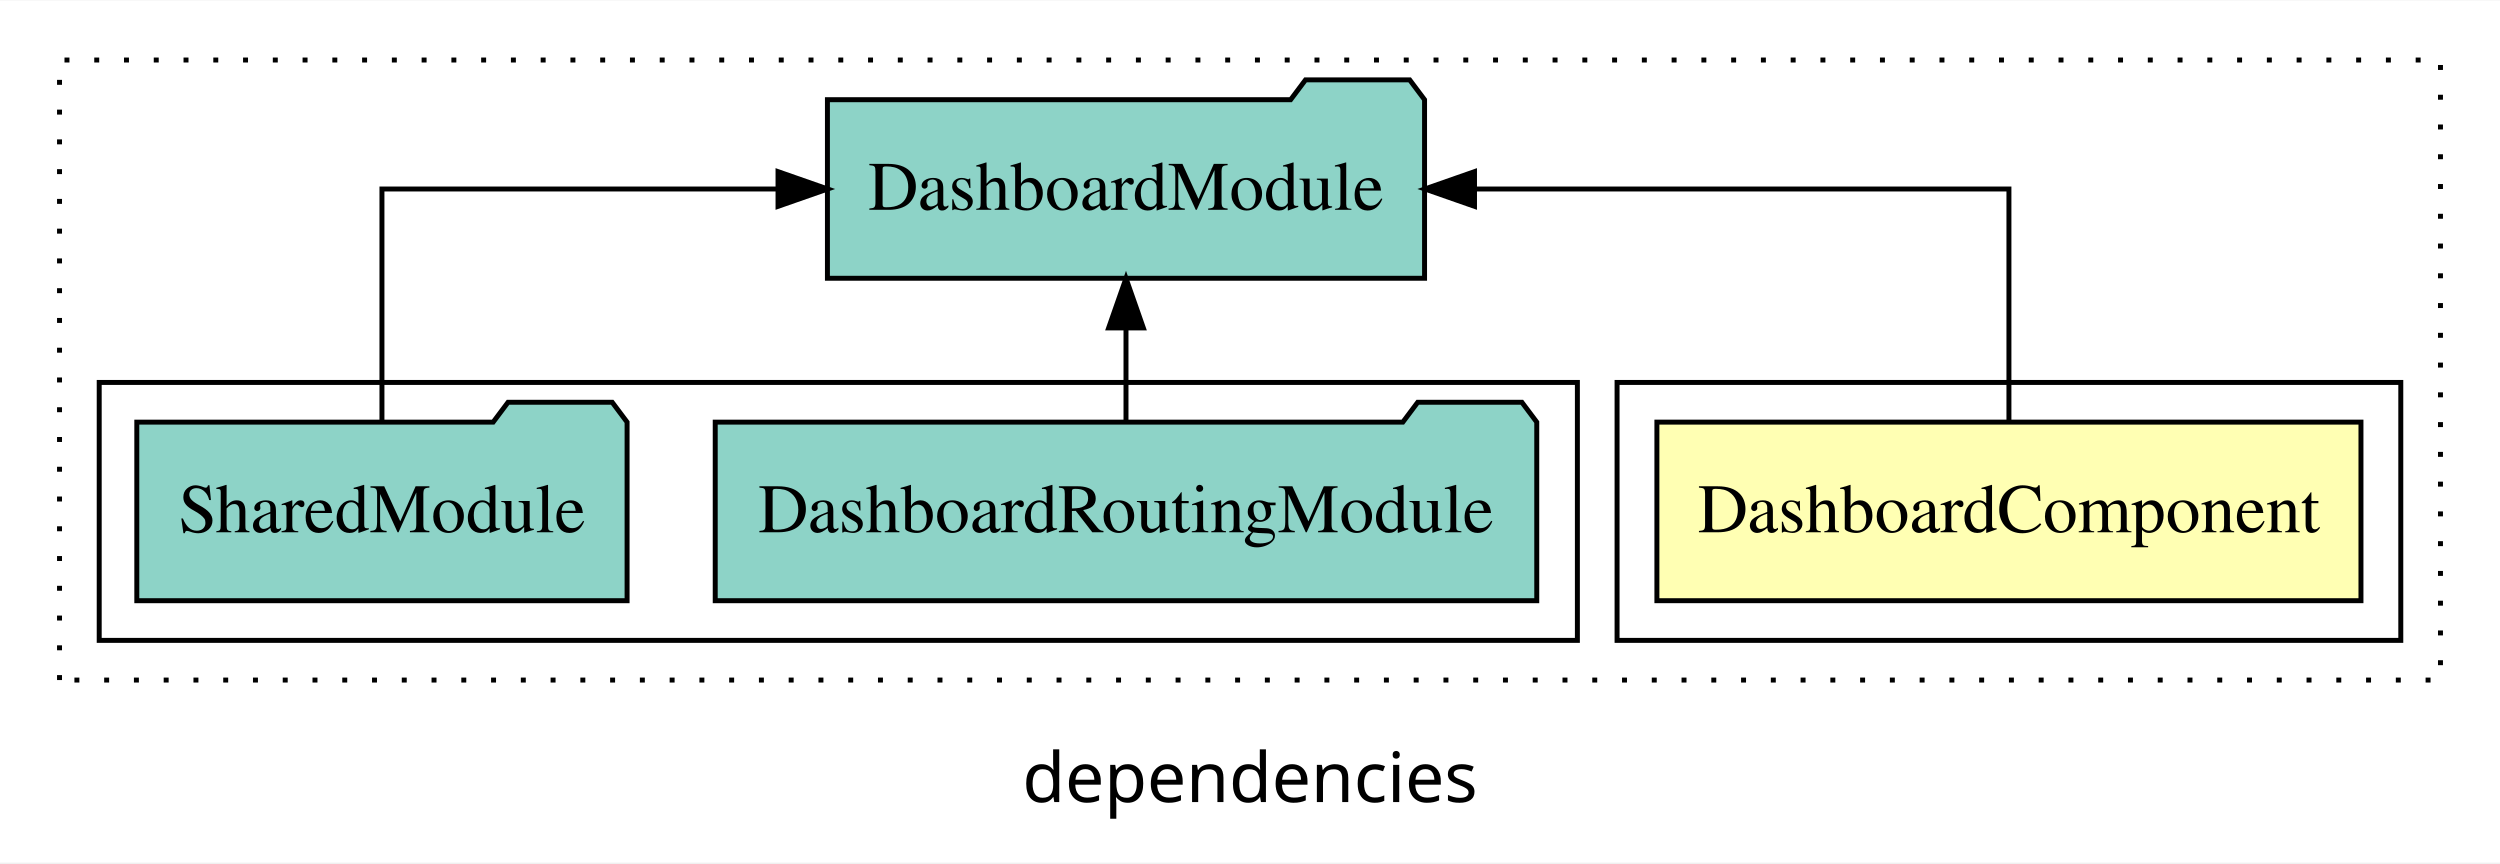
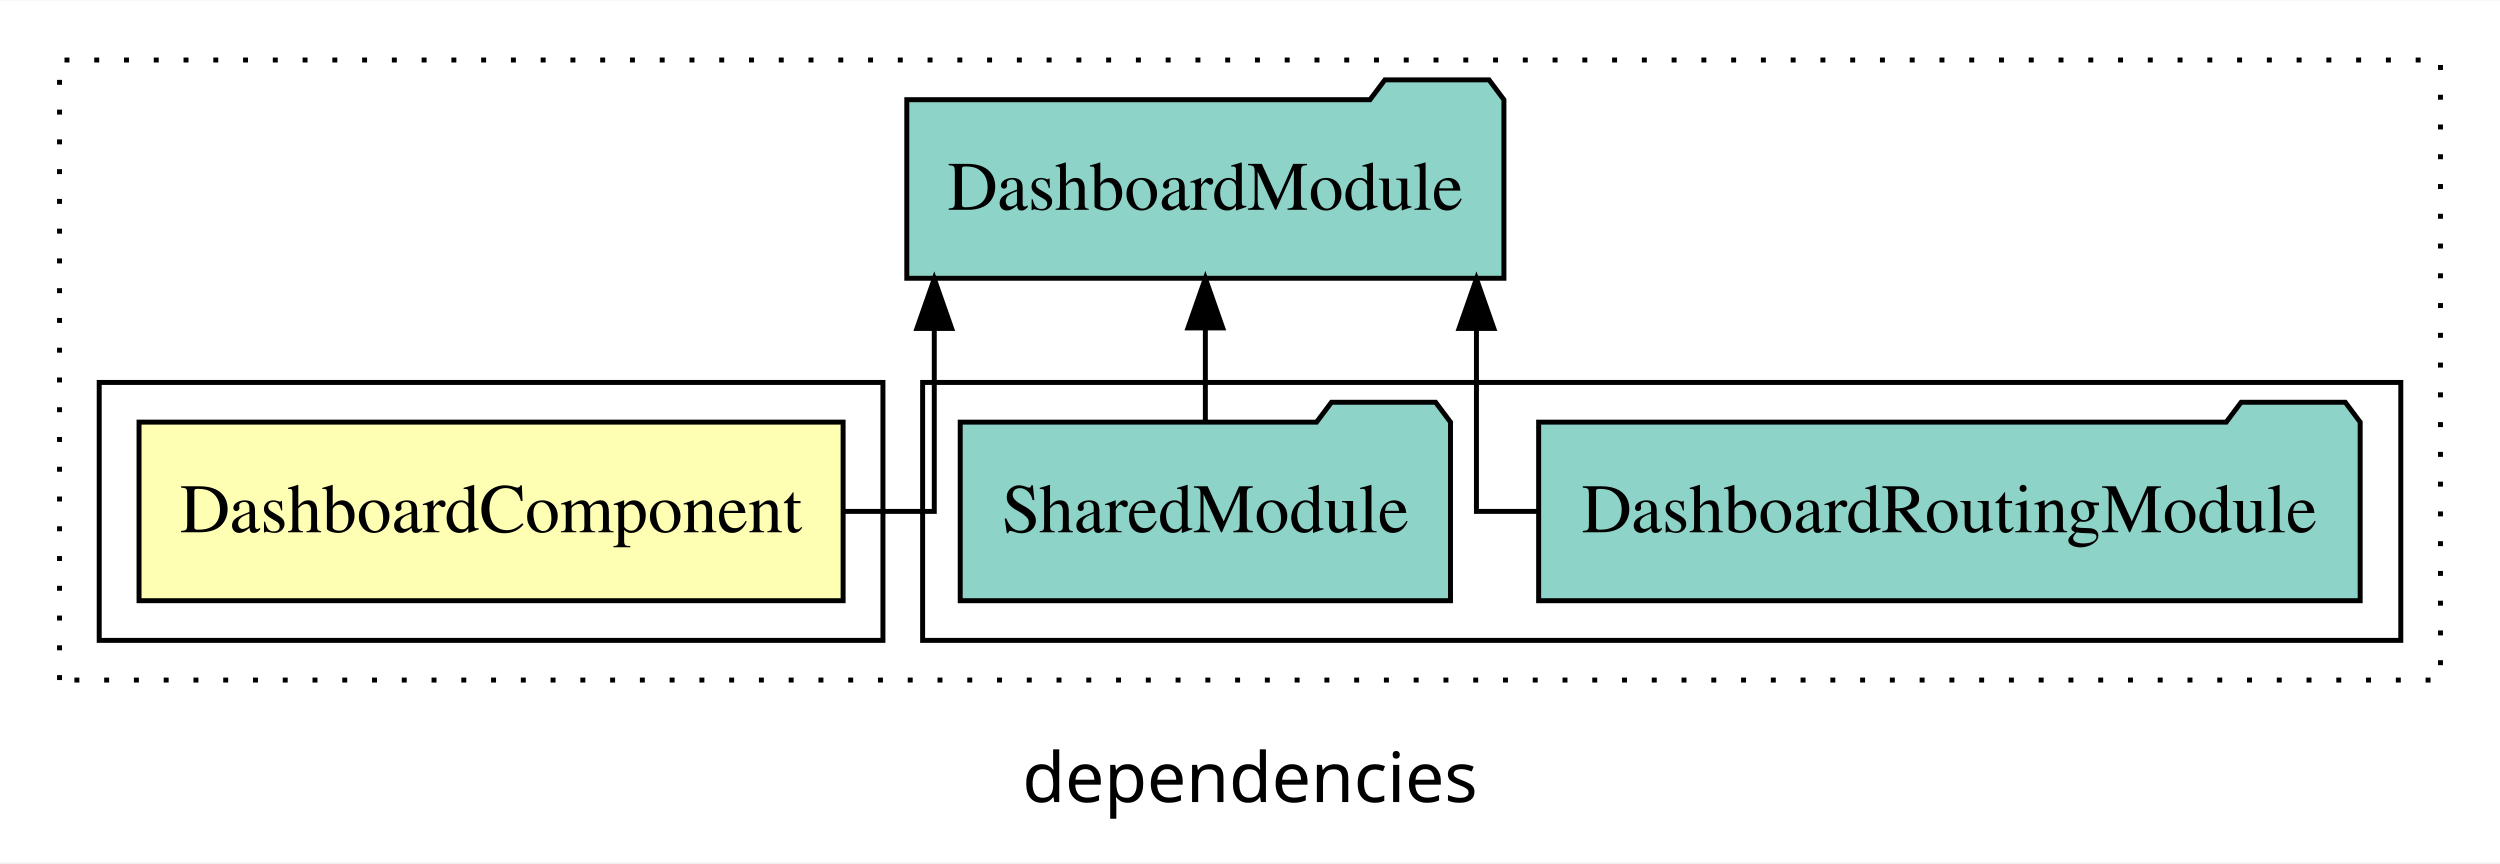
<svg xmlns="http://www.w3.org/2000/svg" width="504pt" height="174pt" viewBox="0.00 0.00 504.00 173.80">
  <g id="graph0" class="graph" transform="scale(1 1) rotate(0) translate(4 169.8)">
    <polygon fill="white" stroke="transparent" points="-4,4 -4,-169.8 500,-169.8 500,4 -4,4" />
    <text text-anchor="middle" x="248" y="-8.2" font-family="sans-serif" font-size="14.00">dependencies</text>
    <g id="clust1" class="cluster">
      <polygon fill="none" stroke="black" stroke-dasharray="1,5" points="8,-32.8 8,-157.8 488,-157.8 488,-32.8 8,-32.8" />
    </g>
+     <g id="clust4" class="cluster">
+       <polygon fill="none" stroke="black" points="182,-40.8 182,-92.8 480,-92.8 480,-40.8 182,-40.8" />
+     </g>
    <g id="clust2" class="cluster">
-       <polygon fill="none" stroke="black" points="322,-40.8 322,-92.8 480,-92.8 480,-40.8 322,-40.8" />
-     </g>
-     <g id="clust4" class="cluster">
-       <polygon fill="none" stroke="black" points="16,-40.8 16,-92.8 314,-92.8 314,-40.8 16,-40.8" />
+       <polygon fill="none" stroke="black" points="16,-40.8 16,-92.8 174,-92.8 174,-40.8 16,-40.8" />
    </g>
    <g id="node1" class="node">
-       <polygon fill="#ffffb3" stroke="black" points="471.97,-84.8 330.03,-84.8 330.03,-48.8 471.97,-48.8 471.97,-84.8" />
-       <text text-anchor="middle" x="401" y="-62.6" font-family="Times,serif" font-size="14.00">DashboardComponent</text>
+       <polygon fill="#ffffb3" stroke="black" points="165.97,-84.8 24.03,-84.8 24.03,-48.8 165.97,-48.8 165.97,-84.8" />
+       <text text-anchor="middle" x="95" y="-62.6" font-family="Times,serif" font-size="14.00">DashboardComponent</text>
    </g>
    <g id="node2" class="node">
-       <polygon fill="#8dd3c7" stroke="black" points="283.19,-149.8 280.19,-153.8 259.19,-153.8 256.19,-149.8 162.81,-149.8 162.81,-113.8 283.19,-113.8 283.19,-149.8" />
-       <text text-anchor="middle" x="223" y="-127.6" font-family="Times,serif" font-size="14.00">DashboardModule</text>
+       <polygon fill="#8dd3c7" stroke="black" points="299.19,-149.8 296.19,-153.8 275.19,-153.8 272.19,-149.8 178.81,-149.8 178.81,-113.8 299.19,-113.8 299.19,-149.8" />
+       <text text-anchor="middle" x="239" y="-127.6" font-family="Times,serif" font-size="14.00">DashboardModule</text>
    </g>
    <g id="edge1" class="edge">
-       <path fill="none" stroke="black" d="M401,-84.91C401,-104.14 401,-131.8 401,-131.8 401,-131.8 293.26,-131.8 293.26,-131.8" />
-       <polygon fill="black" stroke="black" points="293.26,-128.3 283.26,-131.8 293.26,-135.3 293.26,-128.3" />
+       <path fill="none" stroke="black" d="M166.27,-66.8C176.88,-66.8 184.35,-66.8 184.35,-66.8 184.35,-66.8 184.35,-103.69 184.35,-103.69" />
+       <polygon fill="black" stroke="black" points="180.85,-103.69 184.35,-113.69 187.85,-103.69 180.85,-103.69" />
    </g>
    <g id="node3" class="node">
-       <polygon fill="#8dd3c7" stroke="black" points="305.81,-84.8 302.81,-88.8 281.81,-88.8 278.81,-84.8 140.19,-84.8 140.19,-48.8 305.81,-48.8 305.81,-84.8" />
-       <text text-anchor="middle" x="223" y="-62.6" font-family="Times,serif" font-size="14.00">DashboardRoutingModule</text>
+       <polygon fill="#8dd3c7" stroke="black" points="471.81,-84.8 468.81,-88.8 447.81,-88.8 444.81,-84.8 306.19,-84.8 306.19,-48.8 471.81,-48.8 471.81,-84.8" />
+       <text text-anchor="middle" x="389" y="-62.6" font-family="Times,serif" font-size="14.00">DashboardRoutingModule</text>
    </g>
    <g id="edge2" class="edge">
-       <path fill="none" stroke="black" d="M223,-84.91C223,-84.91 223,-103.79 223,-103.79" />
-       <polygon fill="black" stroke="black" points="219.5,-103.79 223,-113.79 226.5,-103.79 219.5,-103.79" />
+       <path fill="none" stroke="black" d="M306.12,-66.8C298.55,-66.8 293.65,-66.8 293.65,-66.8 293.65,-66.8 293.65,-103.69 293.65,-103.69" />
+       <polygon fill="black" stroke="black" points="290.15,-103.69 293.65,-113.69 297.15,-103.69 290.15,-103.69" />
    </g>
    <g id="node4" class="node">
-       <polygon fill="#8dd3c7" stroke="black" points="122.42,-84.8 119.42,-88.8 98.42,-88.8 95.42,-84.8 23.58,-84.8 23.58,-48.8 122.42,-48.8 122.42,-84.8" />
-       <text text-anchor="middle" x="73" y="-62.6" font-family="Times,serif" font-size="14.00">SharedModule</text>
+       <polygon fill="#8dd3c7" stroke="black" points="288.42,-84.8 285.42,-88.8 264.42,-88.8 261.42,-84.8 189.58,-84.8 189.58,-48.8 288.42,-48.8 288.42,-84.8" />
+       <text text-anchor="middle" x="239" y="-62.6" font-family="Times,serif" font-size="14.00">SharedModule</text>
    </g>
    <g id="edge3" class="edge">
-       <path fill="none" stroke="black" d="M73,-84.91C73,-104.14 73,-131.8 73,-131.8 73,-131.8 152.85,-131.8 152.85,-131.8" />
-       <polygon fill="black" stroke="black" points="152.85,-135.3 162.85,-131.8 152.85,-128.3 152.85,-135.3" />
+       <path fill="none" stroke="black" d="M239,-84.91C239,-84.91 239,-103.79 239,-103.79" />
+       <polygon fill="black" stroke="black" points="235.5,-103.79 239,-113.79 242.5,-103.79 235.5,-103.79" />
    </g>
  </g>
</svg>
